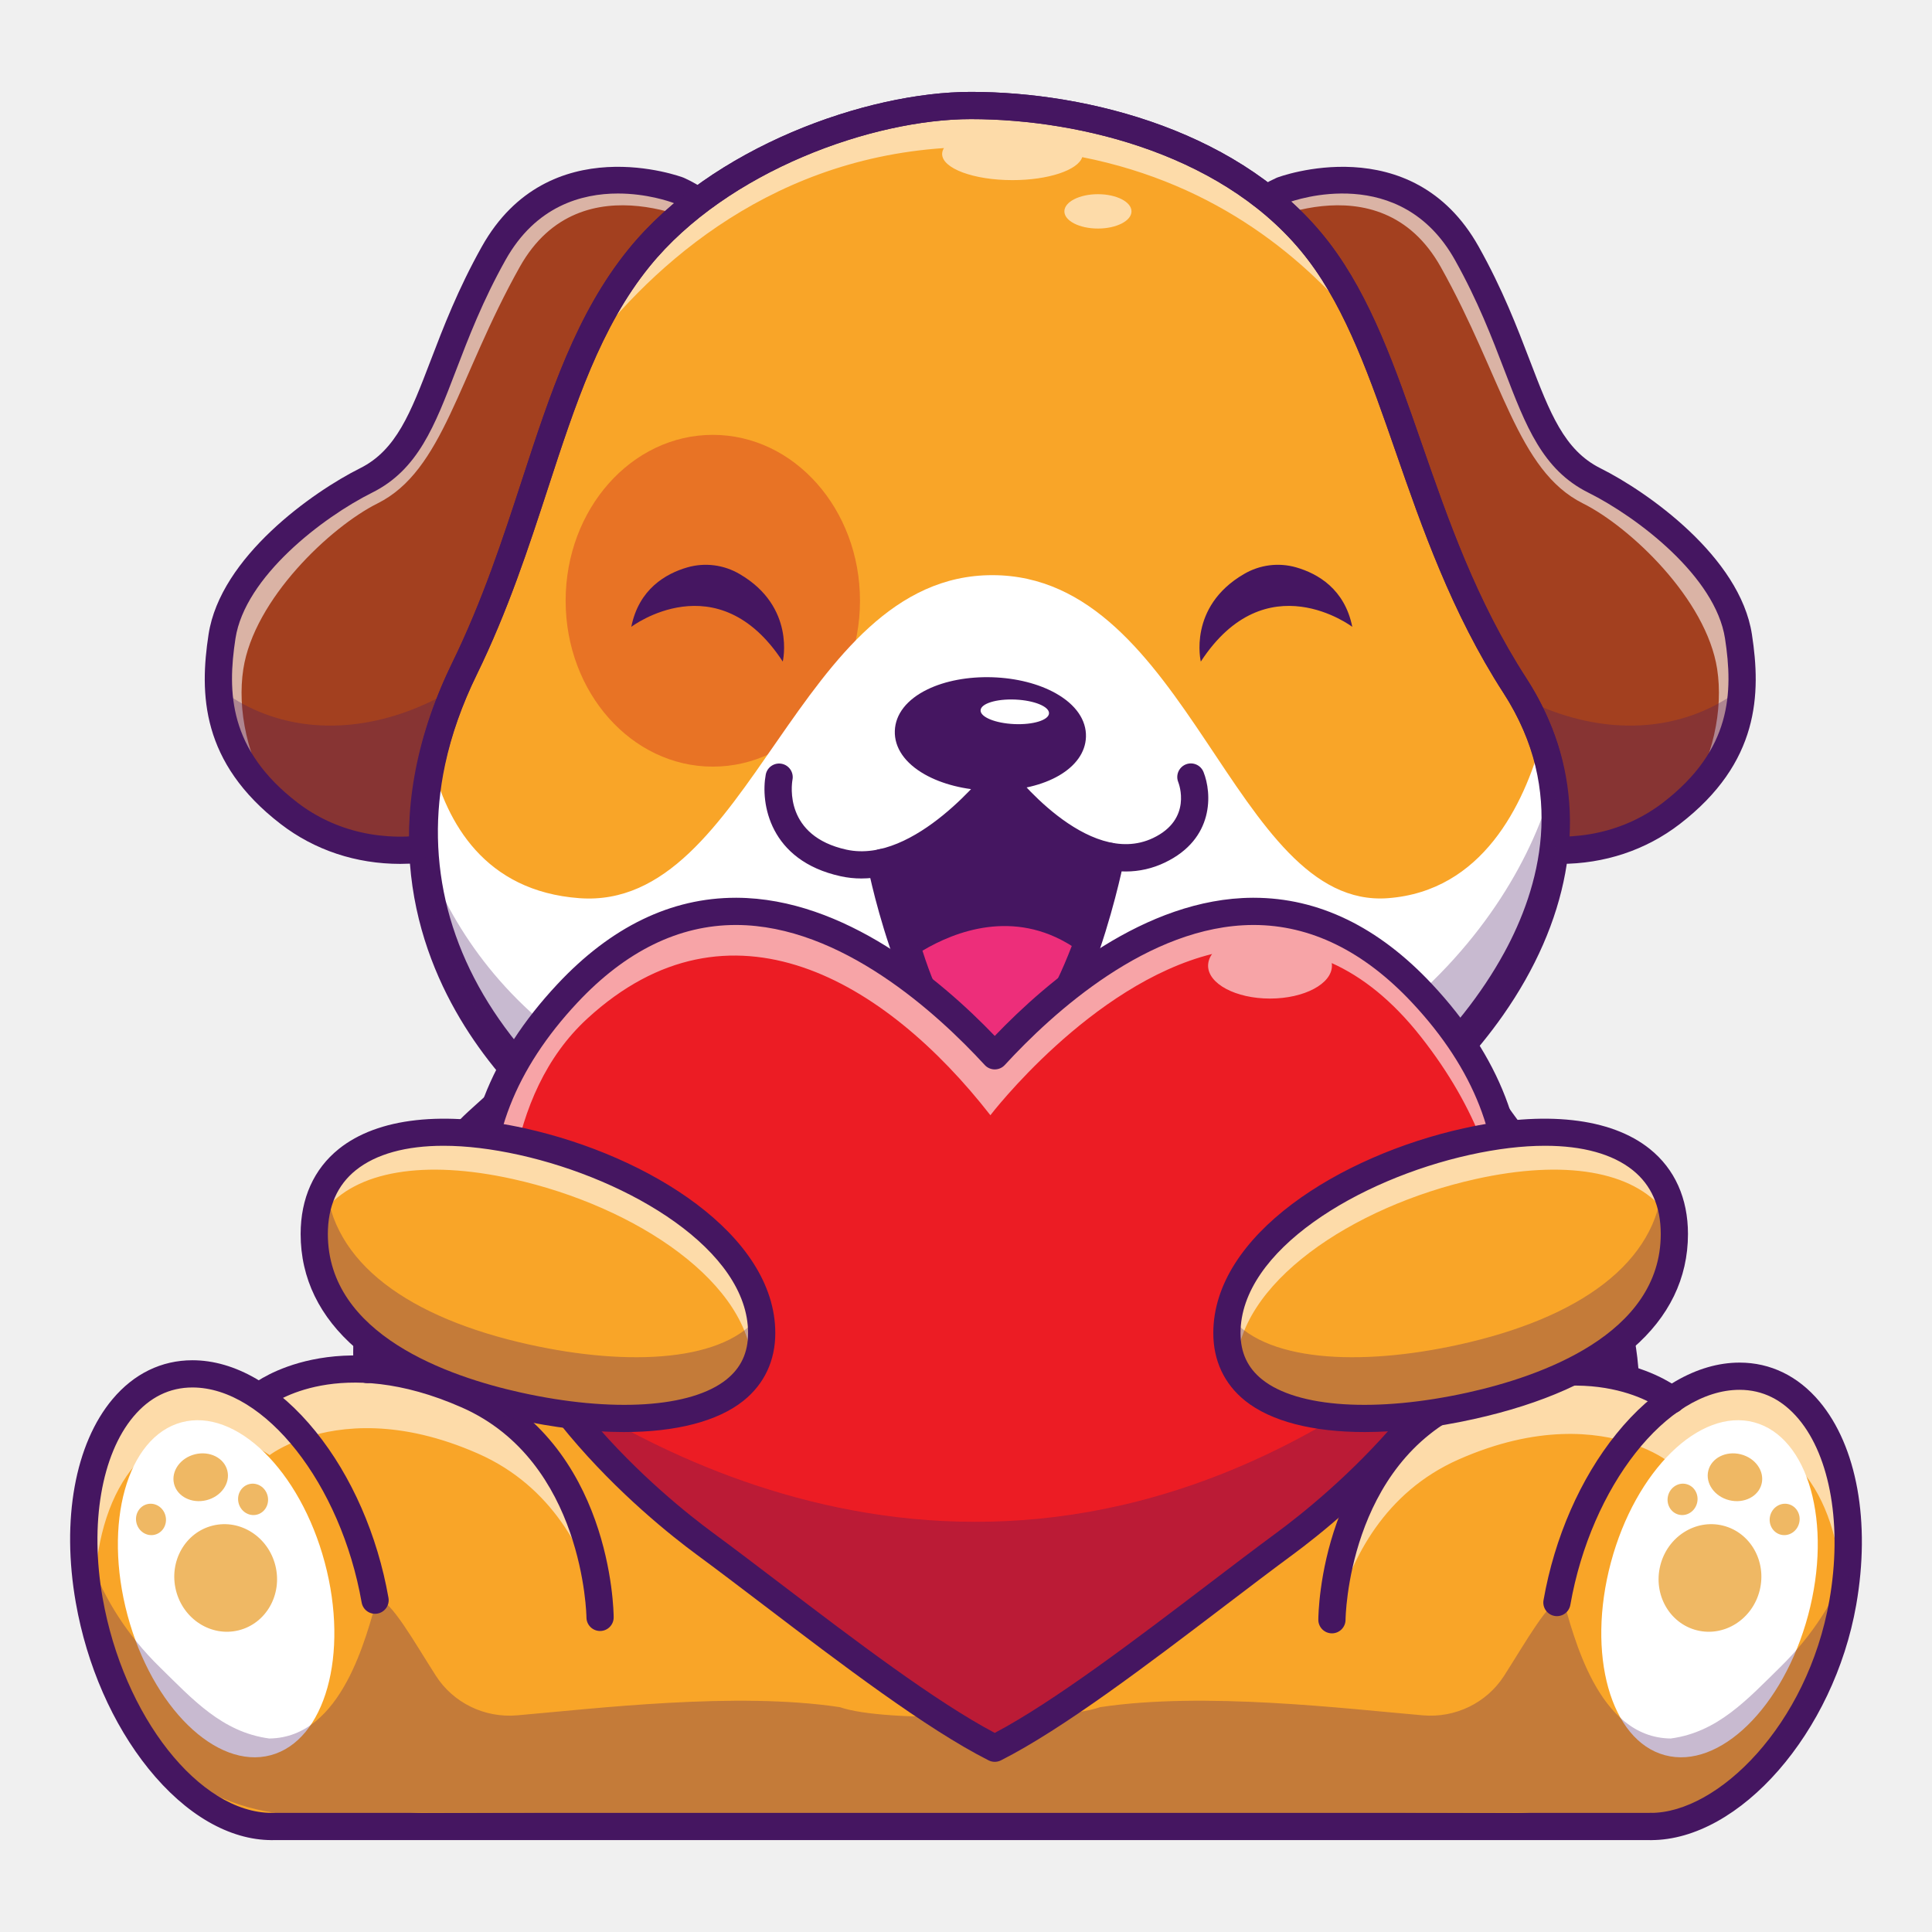
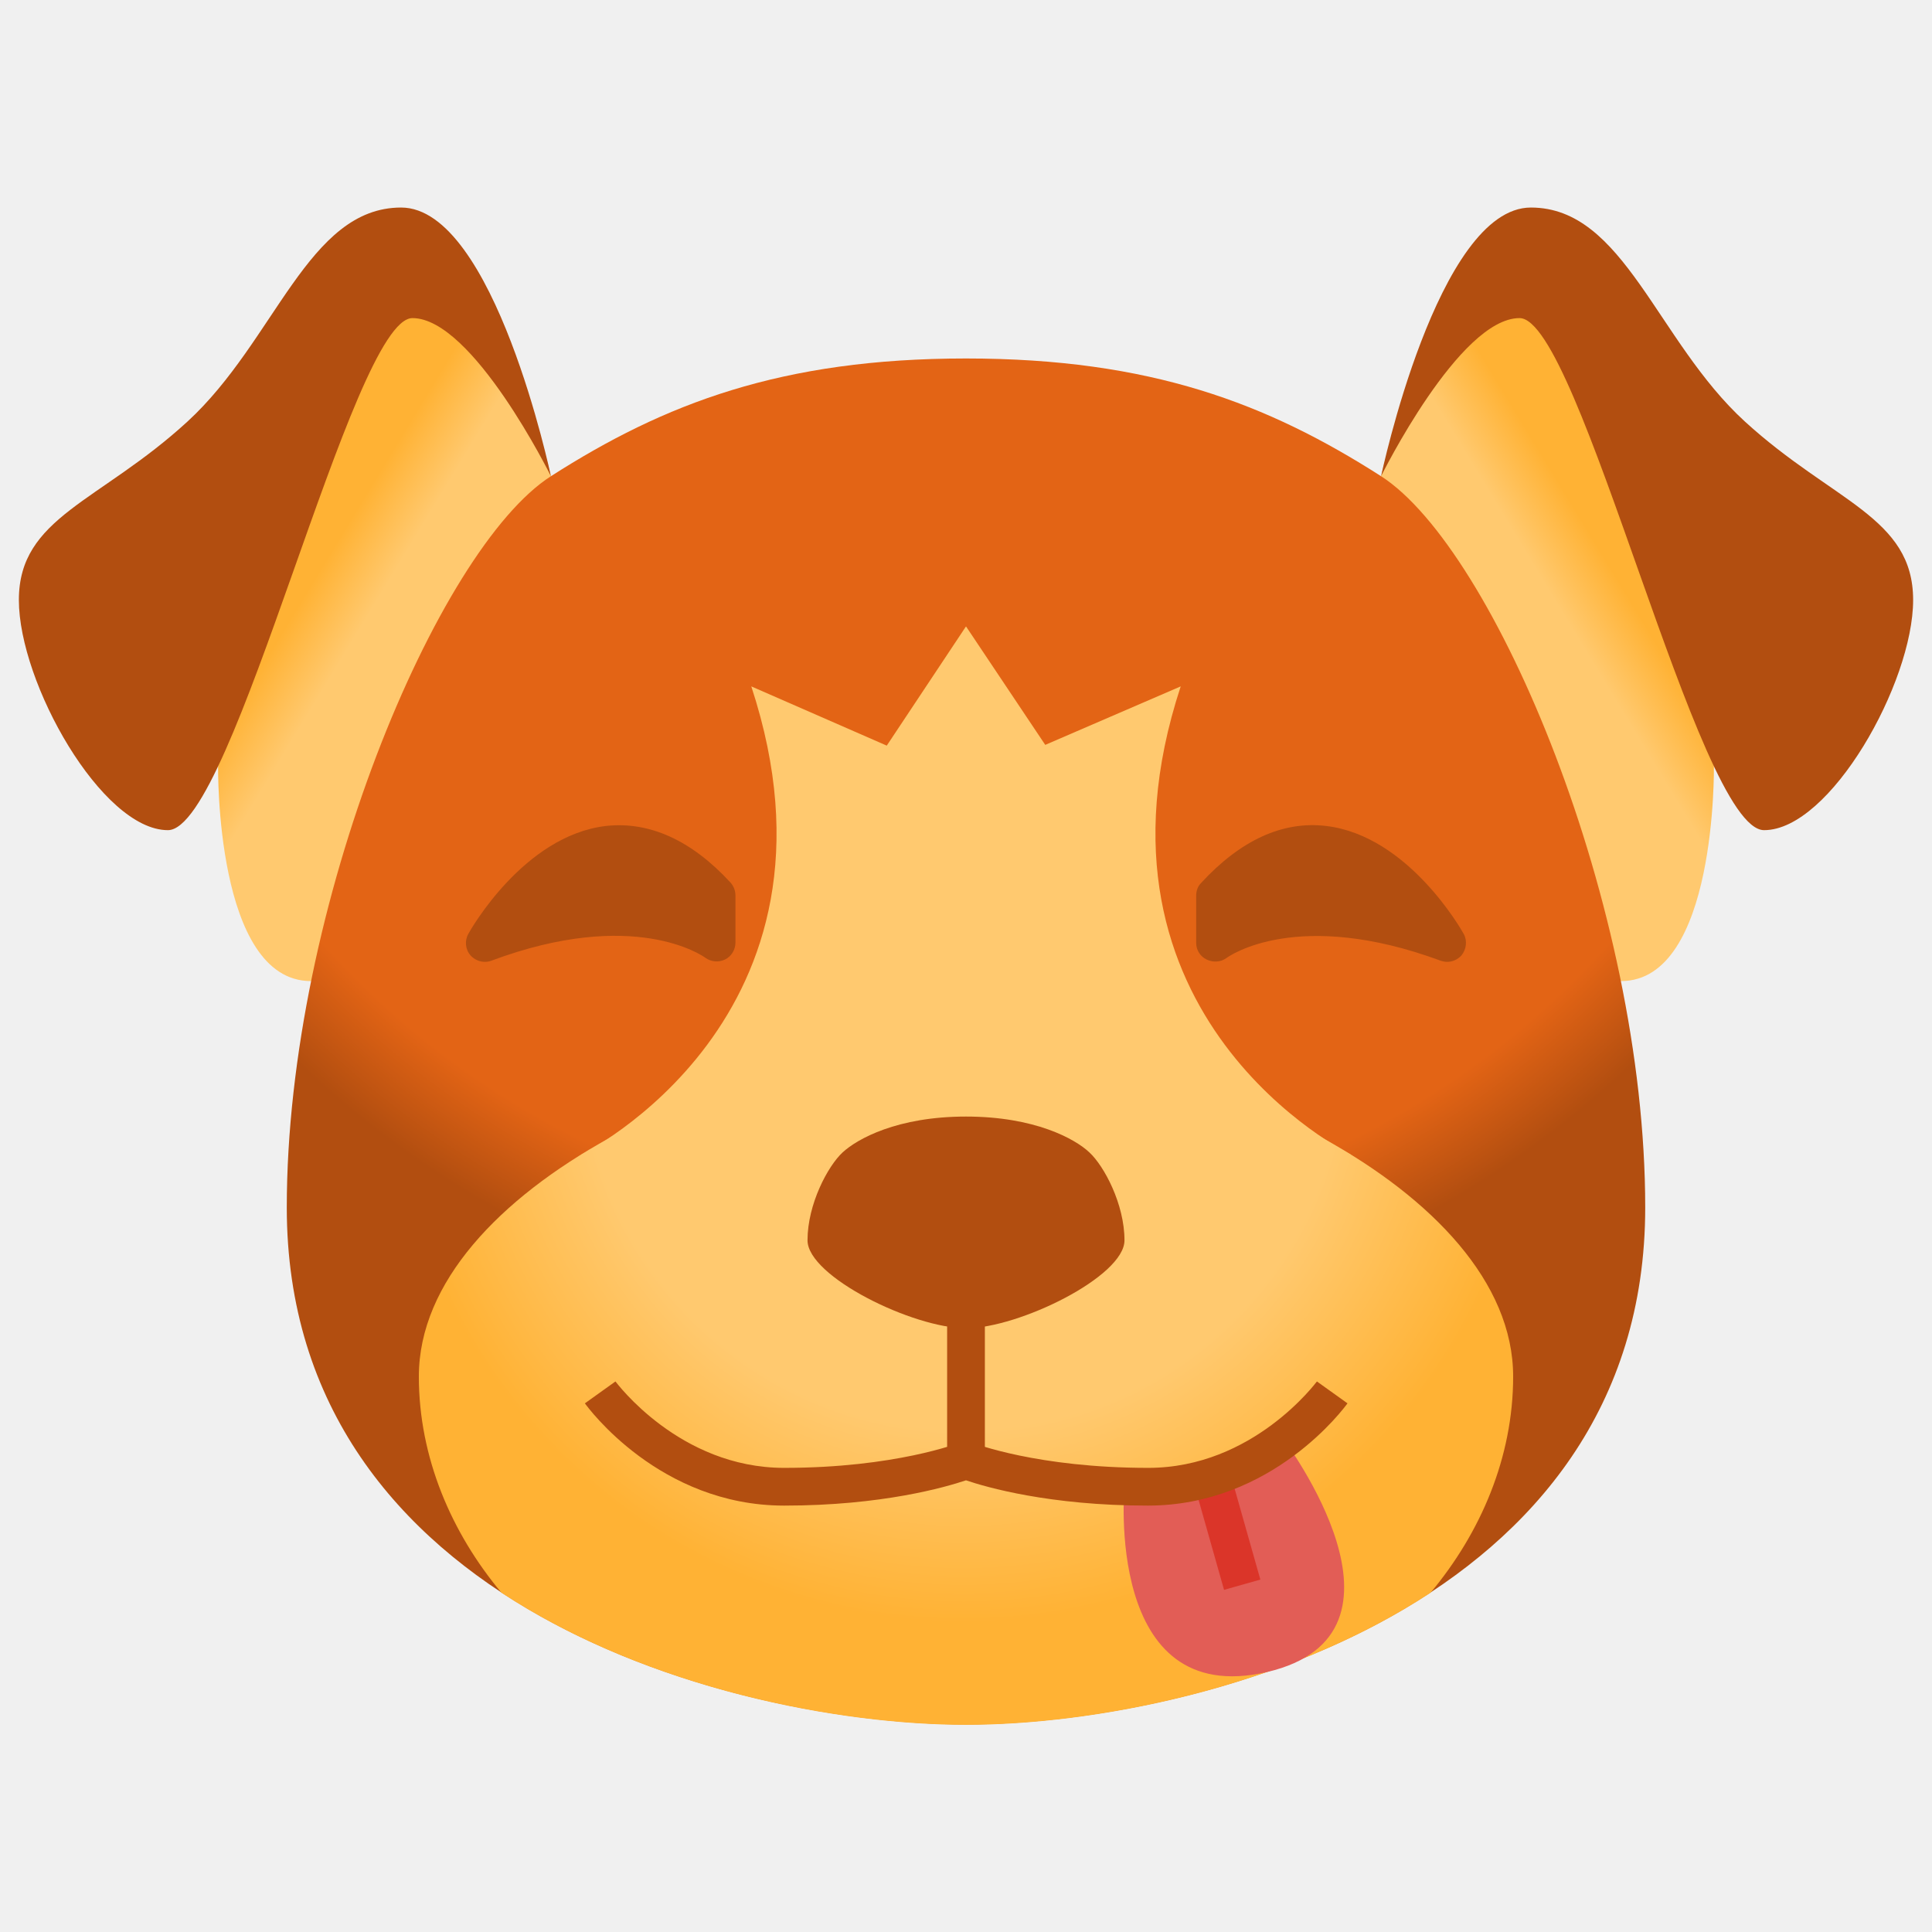
- <svg xmlns="http://www.w3.org/2000/svg" data-name="Layer 1" viewBox="0 0 2800 2800">
-   <path fill="#f9a528" d="M2676.828,2322.506c-31.765,181.15-150.305,328.003-264.704,328.003a125.094,125.094,0,0,1-29.233-3.396.21.21,0,0,1-.171-.058l-869.669-2.762h-.058l-206.469-.633c-.058.058-.115.058-.115,0l-867.251-2.762a123.314,123.314,0,0,1-39.13,6.215c-114.399,0-232.94-146.853-264.704-328.003-31.765-181.15,35.217-328.003,149.615-328.003,34.181,0,68.708,13.12,101.162,36.311,18.3-12.43,70.838-42.296,151.4-40.396-6.214-147.486,56.797-224.135,125.677-322.652,42.123-60.249,150.651-140.984,146.911-256.762-6.732-205.376,21.521-398.092,632.758-398.092,611.294,0,608.244,178.445,606.517,380.656-.344,45.057,62.897,134.251,124.296,222.466,34.008,48.913,85.281,109.105,125.735,182.876l-7.078-4.546,63.233,221.268s99.244,15.662,204.923-16.294c-.863.805-1.784,1.554-2.704,2.301C2653.178,2022.01,2705.657,2158.159,2676.828,2322.506Z" />
-   <ellipse cx="2477.578" cy="2302.557" fill="#fff" rx="249.726" ry="147.944" transform="rotate(-75.001 2477.578 2302.557)" />
-   <ellipse cx="2586.45" cy="2202.078" fill="#efb864" rx="22.814" ry="21.667" transform="rotate(-76.073 2586.45 2202.078)" />
-   <ellipse cx="2514.424" cy="2140.938" fill="#efb864" rx="34.288" ry="39.79" transform="rotate(-76.072 2514.425 2140.938)" />
-   <ellipse cx="2438.497" cy="2173" fill="#efb864" rx="22.814" ry="21.667" transform="rotate(-76.073 2438.497 2173)" />
-   <ellipse cx="2478.227" cy="2286.902" fill="#efb864" rx="78.177" ry="74.25" transform="rotate(-76.072 2478.227 2286.902)" />
-   <ellipse cx="327.705" cy="2302.557" fill="#fff" rx="147.944" ry="249.726" transform="rotate(-14.999 327.705 2302.556)" />
-   <ellipse cx="218.832" cy="2202.078" fill="#efb864" rx="21.667" ry="22.814" transform="rotate(-13.93 218.832 2202.078)" />
-   <ellipse cx="290.858" cy="2140.938" fill="#efb864" rx="39.79" ry="34.288" transform="rotate(-13.928 290.858 2140.938)" />
-   <ellipse cx="366.786" cy="2173" fill="#efb864" rx="21.667" ry="22.814" transform="rotate(-13.929 366.786 2173)" />
-   <ellipse cx="327.055" cy="2286.902" fill="#efb864" rx="74.25" ry="78.177" transform="rotate(-13.927 327.055 2286.902)" />
-   <path fill="#f99b28" d="M2318.097,1832.344a514.386,514.386,0,0,1,21.464,53.689l-16.746-10.243C2317.406,1858.124,2316.428,1843.853,2318.097,1832.344Z" />
-   <path fill="#451661" d="M2344.044,1891.665l-23.315-14.258-.274-.894c-5.068-16.555-6.684-31.533-4.8-44.524l1.191-8.188,3.486,7.503a520.382,520.382,0,0,1,21.567,53.948Zm-19.145-17.488,10.117,6.184c-4.448-12.686-9.536-25.493-15.186-38.24C2319.728,1851.836,2321.427,1862.573,2324.899,1874.177Z" />
-   <path fill="#f99b28" d="M2557.769,1998.245c-4.661,3.856-9.897,7.769-15.594,11.796l-24.744-15.134c3.28-.288,6.503-.403,9.782-.403A124.144,124.144,0,0,1,2557.769,1998.245Z" />
-   <path fill="#451661" d="M2542.272,2012.991l-32.515-19.885,7.456-.654c3.159-.278,6.431-.413,10-.413a127.181,127.181,0,0,1,31.162,3.816l4.712,1.192-3.745,3.098c-4.385,3.626-9.536,7.519-15.747,11.912Zm-16.729-16.011,16.528,10.11c3.794-2.703,7.163-5.212,10.19-7.583a123.315,123.315,0,0,0-25.049-2.537Q2526.364,1996.97,2525.543,1996.98Z" />
-   <path fill="#f99b28" d="M2318.097,1832.344a514.386,514.386,0,0,1,21.464,53.689l-16.746-10.243C2317.406,1858.124,2316.428,1843.853,2318.097,1832.344Z" />
-   <path fill="#451661" d="M2344.044,1891.665l-23.315-14.258-.274-.894c-5.068-16.555-6.684-31.533-4.8-44.524l1.191-8.188,3.486,7.503a520.382,520.382,0,0,1,21.567,53.948Zm-19.145-17.488,10.117,6.184c-4.448-12.686-9.536-25.493-15.186-38.24C2319.728,1851.836,2321.427,1862.573,2324.899,1874.177Z" />
-   <path fill="#f99b28" d="M2557.769,1998.245c-4.661,3.856-9.897,7.769-15.594,11.796l-24.744-15.134c3.28-.288,6.503-.403,9.782-.403A124.144,124.144,0,0,1,2557.769,1998.245Z" />
-   <path fill="#451661" d="M2542.272,2012.991l-32.515-19.885,7.456-.654c3.159-.278,6.431-.413,10-.413a127.181,127.181,0,0,1,31.162,3.816l4.712,1.192-3.745,3.098c-4.385,3.626-9.536,7.519-15.747,11.912Zm-16.729-16.011,16.528,10.11c3.794-2.703,7.163-5.212,10.19-7.583a123.315,123.315,0,0,0-25.049-2.537Q2526.364,1996.97,2525.543,1996.98Z" />
-   <path fill="#fff" d="M869.009 2325.611c-20.832-74.981-68.191-171.252-175.971-218.841-114.11-50.351-199.679-39.879-250.088-23.247-34.123 11.278-52.193 25.377-52.193 25.377-31.016-21.003-63.758-32.8-96.156-32.8-104.788 0-169.756 123.202-155.543 283.118q-5.782-21.925-9.782-44.712c-31.822-181.15 35.16-328.003 149.615-328.003 32.456 0 65.198 11.797 96.214 32.858 0 0 63.472-49.488 177.179-37.117 36.599 3.971 78.434 14.444 125.044 34.987C840.811 2089.334 865.326 2273.648 869.009 2325.611zM1938.097 2333.961c20.832-74.981 68.191-171.252 175.971-218.841 114.11-50.351 199.679-39.879 250.088-23.247 34.123 11.278 52.193 25.377 52.193 25.377 31.016-21.003 63.758-32.8 96.156-32.8 104.788 0 169.756 123.202 155.543 283.118q5.782-21.925 9.782-44.712c31.822-181.15-35.16-328.003-149.615-328.003-32.456 0-65.198 11.797-96.214 32.858 0 0-63.472-49.488-177.179-37.117-36.599 3.971-78.434 14.444-125.044 34.987C1966.294 2097.684 1941.779 2281.999 1938.097 2333.961z" opacity=".6" />
-   <path fill="#fff" d="M2131.166 1585.617s162.756 259.598 125.256 393.389l91.895 17.297S2296.607 1725.952 2131.166 1585.617zM748.747 1571.46s-154.109 285.857-116.609 419.648l-100.543-8.962S504.102 1781.284 748.747 1571.46z" opacity=".6" />
-   <path fill="#451661" d="M2355.534,2016.028a19.724,19.724,0,0,1-19.683-18.721c-7.046-138.264-84.912-240.867-147.476-323.311-13.379-17.634-26.02-34.292-36.997-50.068-20.166-28.992-39.111-53.049-55.83-74.272-34.985-44.419-60.259-76.509-62.788-112.527q-.915-13.125-1.758-26.135c-7.036-107.012-13.115-199.429-85.689-267.358-83.384-78.047-244.971-114.397-508.516-114.397-241.865,0-393.711,31.006-477.866,97.581-76.499,60.515-96.997,147.297-122.949,257.166-7.837,33.179-15.942,67.488-26.211,103.603-22.388,78.77-59.297,111.863-91.86,141.062-16.221,14.543-31.543,28.281-44.653,47.029-6.841,9.783-13.618,19.29-20.269,28.623-60.078,84.275-107.529,150.84-101.084,279.478a19.722,19.722,0,1,1-39.395,1.975c-7.139-142.341,46.382-217.417,108.355-304.351,6.587-9.238,13.296-18.648,20.068-28.333,15.718-22.476,33.472-38.396,50.645-53.791,31.362-28.12,60.981-54.68,80.254-122.478,10.02-35.261,18.023-69.131,25.757-101.885,52.817-223.584,90.977-385.127,639.209-385.127,274.175,0,444.326,39.734,535.469,125.044,83.955,78.584,90.825,183.01,98.101,293.569q.85,12.92,1.743,25.964c1.68,23.909,23.804,51.999,54.424,90.879,17.061,21.655,36.392,46.201,57.227,76.155,10.513,15.107,22.91,31.448,36.04,48.748,62.368,82.185,147.778,194.739,155.444,345.151a19.719,19.719,0,0,1-18.691,20.701C2356.212,2016.018,2355.871,2016.028,2355.534,2016.028Z" />
-   <path fill="#451661" d="M869.66,2363.76a19.721,19.721,0,0,1-19.722-19.612h0c-.015-2.253-3.579-226.211-180.591-304.316-176.909-78.061-274.565-5.588-278.633-2.466a19.726,19.726,0,0,1-24.287-31.089c4.766-3.743,119.028-90.698,318.848-2.534,200.669,88.545,204.062,329.971,204.106,340.205a19.723,19.723,0,0,1-19.634,19.812Z" />
-   <path fill="#451661" d="M393.961 2666.829c-61.411 0-124.873-36.724-178.686-103.408-52.061-64.507-89.507-150.066-105.444-240.911-21.02-119.819-1.089-230.027 53.311-294.807 30.952-36.851 70.967-56.328 115.732-56.328 61.416 0 124.873 36.724 178.686 103.406 52.061 64.509 89.507 150.066 105.444 240.913a19.725 19.725 0 01-38.858 6.816c-30.146-171.865-140.176-311.687-245.273-311.687-33.203 0-61.977 14.214-85.522 42.251-46.299 55.127-63.413 155.757-44.663 262.62 30.146 171.865 140.176 311.687 245.273 311.687a19.724 19.724 0 010 39.448zM1930.338 2367.17h-.088a19.723 19.723 0 01-19.634-19.812c.044-10.234 3.438-251.66 204.106-340.205 199.995-88.245 315.596 2.446 320.425 6.35a19.723 19.723 0 01-24.814 30.664c-4.038-3.196-102.895-78.928-279.683-.925-177.52 78.33-180.581 302.043-180.591 304.292A19.722 19.722 0 011930.338 2367.17z" />
-   <path fill="#451661" d="M2392.672,2666.829a19.724,19.724,0,0,1,0-39.448c96.753,0,226.773-126.606,258.643-308.279,18.75-106.863,1.631-207.493-44.668-262.622-23.545-28.035-52.319-42.248-85.522-42.248-105.093,0-215.122,139.822-245.273,311.687a19.725,19.725,0,0,1-38.858-6.816c15.942-90.847,53.389-176.404,105.444-240.911,53.813-66.685,117.275-103.408,178.686-103.408,44.761,0,84.78,19.477,115.728,56.328,54.404,64.778,74.336,174.985,53.32,294.807C2657.751,2510.71,2521.51,2666.829,2392.672,2666.829Z" />
-   <path fill="#451661" d="M2392.672,2666.829H393.961a19.724,19.724,0,0,1,0-39.448h1998.711a19.724,19.724,0,0,1,0,39.448Z" />
-   <g opacity=".3">
-     <path fill="#6b184e" d="M2115.446,1537.903c-98.573,76.419-164.26,142.318-260.186,182.83-333.239,140.638-641.505,87.525-861.727-.634-117.448-46.898-209.864-103.752-267.697-146.508,18.068-24.572,99.878-112.496,71.067-255.192,46.807,32.214,114.289,167.981,163.71,215.215,165.895,158.553,255.558,145.94,455.766,145.94,233.249,0,274.53-36.956,418.188-108.094,56.693-28.074,182.498-232.649,224.427-267.332C2058.246,1339.575,2020.918,1494.505,2115.446,1537.903Z" />
-     <path fill="#451661" d="M1432.262,1809.746c-173.013,0-324.399-41.223-439.649-87.356-131.802-52.634-224.639-114.578-268.242-146.816l-1.978-1.462,1.455-1.98c1.533-2.085,3.521-4.622,5.859-7.605,24.873-31.743,90.938-116.064,64.775-245.64l-1.206-5.974,5.019,3.454c25.742,17.717,57.769,66.46,88.735,113.596,25.972,39.529,52.827,80.403,75.283,101.868,153.389,146.592,240.127,146.211,412.959,145.381,13.188-.061,26.865-.124,41.103-.124,205.151,0,260.254-28.103,370.039-84.089,14.58-7.436,30.107-15.354,47.056-23.748,33.296-16.489,91.02-95.115,141.943-164.485,34.81-47.412,64.868-88.359,82.007-102.537l4.15-3.433-.112,5.383c-.122,5.723-1.147,14.265-2.446,25.081-6.655,55.378-20.498,170.61,57.461,206.401l3.696,1.697-3.218,2.493c-24.204,18.767-46.274,36.775-67.617,54.19-64.629,52.732-120.444,98.274-193.12,128.962C1706.74,1786.089,1563.293,1809.746,1432.262,1809.746Zm-702.959-236.665c44.214,32.485,135.83,93.091,265.142,144.729,201.675,80.732,514.556,146.377,859.858.652,72.022-30.415,127.583-75.749,191.914-128.242,20.444-16.68,41.548-33.899,64.575-51.824-77.173-39.092-63.364-154.043-56.675-209.724.889-7.38,1.645-13.689,2.065-18.691-17.427,16.841-46.333,56.216-76.792,97.705-51.26,69.822-109.356,148.962-143.731,165.984-16.929,8.384-32.437,16.291-47.002,23.721-110.488,56.345-165.942,84.629-372.28,84.629q-21.343,0-41.079.124c-174.107.845-261.562,1.223-416.392-146.748-22.861-21.851-49.873-62.964-75.996-102.725-28.682-43.655-58.276-88.701-82.383-108.445,23.262,128.228-42.09,211.626-66.939,243.342C731.979,1569.622,730.539,1571.46,729.303,1573.081Z" />
-   </g>
-   <path fill="#451661" d="M2580.21,2415.977c-47.888,46.899-90.519,94.374-158.788,103.58-106.517-1.005-141.141-151.152-156.558-203.172-20.426,3.354-52.43,61.475-84.986,112.268-25.182,39.289-70.563,61.404-117.544,57.37-112.881-9.691-317.509-34.668-468.027-11.85-32.791,11.432-105.813,15.329-185.154,13.881v-.119c-1.124.025-2.233.037-3.356.06-1.122-.023-2.231-.035-3.355-.06v.119c-79.341,1.448-152.363-2.449-185.154-13.881-150.518-22.818-355.146,2.159-468.027,11.85-46.981,4.033-92.362-18.081-117.544-57.37-32.556-50.793-64.561-108.914-84.986-112.268-15.417,52.02-50.042,202.167-156.558,203.172-68.268-9.206-110.9-56.68-158.788-103.58-47.07-46.093-79.714-98.228-100.446-153.874,7.592,122.57,88.125,248.994,118.375,288.125,89,115.089,294.098,76.706,362.776,76.706,125.437,0,571.247,2.925,790.352,3.679v.023c1.099-.004,2.243-.008,3.355-.011,1.112.004,2.256.008,3.356.011v-.023c219.105-.754,664.914-3.679,790.352-3.679,68.678,0,273.775,38.382,362.774-76.706,30.251-39.131,110.784-165.555,118.376-288.125C2659.925,2317.749,2627.28,2369.883,2580.21,2415.977Z" opacity=".3" />
-   <path fill="#a3401f" d="M1858.063,275.759s177.922-68.876,267.69,91.249c89.768,160.126,89.424,281.605,184.787,329.21,68.18,34.035,193.37,124.607,208.974,226.1,12.041,78.32,11.894,172.413-97.082,256.315-143.441,110.438-377.11,53.194-533.293-196.513C1828.656,885.422,1629.192,378.602,1858.063,275.759Z" />
-   <path fill="#fff" d="M2441.054,1165.324c42.706-64.292,56.442-138.089,47.594-195.663-15.61-101.487-126.36-206.045-194.542-240.089-95.372-47.57-116.354-182.637-206.121-342.764-89.767-160.125-276.783-56.022-276.783-56.022a161.544,161.544,0,0,0-28.023,16.026c16.86-30.015,41.224-53.869,74.898-68.969,0,0,177.913-68.877,267.68,91.249,89.767,160.127,89.443,281.576,184.768,329.192,68.182,34.044,193.384,124.599,208.993,226.085C2530.821,997.971,2531.377,1085.468,2441.054,1165.324Z" opacity=".6" />
-   <path fill="#451661" d="M2524.721,996.94c-1.204,61.975-22.742,128.628-102.273,189.817-143.405,110.425-377.087,53.175-533.276-196.534-59.983-95.881-256.748-595.344-36.546-703.777-10.746,189.539,96.067,448.649,137.569,514.979,156.189,249.708,389.824,306.959,533.275,196.488Q2524.097,997.426,2524.721,996.94Z" opacity=".3" />
-   <path fill="#451661" d="M2261.208,1252.007a323.276,323.276,0,0,1-57.192-5.176c-125.381-22.539-243.144-112.835-331.601-254.25-42.72-68.308-188.154-407.175-126.616-609.839,18.233-60.056,53.286-102.105,104.18-124.973q.476-.212.967-.403c1.934-.75,195-73.052,292.012,99.998,34.624,61.76,55.762,116.96,74.404,165.662,28.755,75.098,49.526,129.358,101.987,155.547,68.423,34.155,202.393,128.428,219.658,240.75,13.223,85.979,11.138,185.879-104.541,274.939C2385.153,1232.229,2325.08,1252.007,2261.208,1252.007Zm-395.591-958.015c-40.308,18.291-67.158,51.077-82.075,100.21-53.726,176.943,75.649,502.844,122.319,577.461,81.279,129.951,192.5,216.096,305.132,236.343,73.696,13.247,144.507-2.734,199.409-45,99.141-76.331,101.66-159.348,89.619-237.688-13.745-89.377-126.113-175.422-198.291-211.453-66.191-33.042-90.469-96.453-121.206-176.736-18.169-47.444-38.755-101.218-71.978-160.474C2029.782,236.152,1877.086,289.714,1865.617,293.992Z" />
-   <path fill="#a3401f" d="M983.219,275.759s-177.922-68.876-267.689,91.249c-89.768,160.126-89.424,281.605-184.787,329.21-68.18,34.035-193.37,124.607-208.974,226.1-12.041,78.32-11.894,172.413,97.082,256.315,143.441,110.438,377.109,53.194,533.293-196.513C1012.625,885.422,1212.09,378.602,983.219,275.759Z" />
-   <path fill="#fff" d="M400.227,1165.324c-42.706-64.292-56.442-138.089-47.594-195.663,15.61-101.487,126.359-206.045,194.542-240.089,95.372-47.57,116.354-182.637,206.121-342.764,89.767-160.125,276.783-56.022,276.783-56.022a161.543,161.543,0,0,1,28.023,16.026c-16.86-30.015-41.224-53.869-74.898-68.969,0,0-177.913-68.877-267.68,91.249s-89.443,281.576-184.768,329.192c-68.182,34.044-193.384,124.599-208.993,226.085C310.461,997.971,309.905,1085.468,400.227,1165.324Z" opacity=".6" />
-   <path fill="#451661" d="M316.56,996.94c1.204,61.975,22.742,128.628,102.273,189.817,143.405,110.425,377.087,53.175,533.276-196.534,59.983-95.881,256.748-595.344,36.546-703.777,10.746,189.539-96.067,448.649-137.569,514.979-156.189,249.708-389.824,306.959-533.275,196.488Q317.185,997.426,316.56,996.94Z" opacity=".3" />
-   <path fill="#451661" d="M580.075,1252.007c-63.877,0-123.94-19.775-173.257-57.747-115.679-89.06-117.764-188.96-104.541-274.939,17.266-112.322,151.235-206.594,219.658-240.75,52.461-26.189,73.233-80.449,101.987-155.547,18.643-48.701,39.78-103.901,74.404-165.662,97.012-173.054,290.083-100.745,292.012-99.998q.491.19.967.403c50.894,22.869,85.947,64.917,104.18,124.973,61.538,202.663-83.896,541.531-126.616,609.839-88.457,141.416-206.221,231.711-331.601,254.25A323.276,323.276,0,0,1,580.075,1252.007Zm315.454-971.56c-52.5,0-119.048,18.169-162.793,96.206-33.223,59.258-53.809,113.032-71.978,160.476-30.737,80.283-55.015,143.694-121.206,176.736-72.178,36.03-184.546,122.075-198.291,211.453-12.041,78.34-9.521,161.357,89.619,237.688,54.898,42.263,125.708,58.249,199.409,45,112.632-20.247,223.853-106.392,305.132-236.343,46.67-74.617,176.045-400.518,122.319-577.461-14.917-49.133-41.773-81.919-82.075-100.212C970.568,292.09,937.545,280.447,895.529,280.447Z" />
-   <path fill="#f9a528" d="M1433.261,1834.29c-431.466,0-895.771-315.158-807.533-729.995,9.31-43.864,24.827-88.84,47.199-134.65,77.076-157.857,109.453-312.934,165.36-444.388,23.484-55.214,51.09-106.211,87.868-151.558,110.843-136.642,322.708-220.804,480.935-220.804,175.689,0,388.342,59.566,504.095,211.541,26.495,34.739,48.079,74.25,67.255,117.235,66.098,147.99,103.941,336.835,217.053,511.922a389.496,389.496,0,0,1,39.094,78.094C2364.235,1428.577,1877.603,1834.29,1433.261,1834.29Z" />
-   <path fill="#fff" d="M1978.44,481.67c-83.56-105.006-213.301-214.968-409.973-253.923-6.068,18.76-49.053,33.304-101.162,33.304-56.278,0-101.903-16.954-101.903-37.89a15.683,15.683,0,0,1,2.687-8.568c-263.743,17.786-434.616,181.294-529.802,310.665,23.484-55.214,51.09-106.211,87.868-151.558,110.843-136.642,322.708-220.804,480.935-220.804,175.689,0,388.342,59.566,504.095,211.541C1937.679,399.174,1959.264,438.685,1978.44,481.67Z" opacity=".6" />
-   <ellipse cx="1591.21" cy="306.327" fill="#fff" opacity=".6" rx="48.635" ry="24.897" />
-   <ellipse cx="1033.061" cy="870.644" fill="#e87325" rx="213.296" ry="240.421" />
-   <path fill="#fff" d="M1433.261,1834.29c-383.108,0-792.109-248.458-817.214-594.603a482.702,482.702,0,0,1,9.681-135.392c21.631,87.683,76.566,187.27,213.949,197.414,250.125,18.435,313.768-468.428,598.632-468.151,284.865.232,349.387,485.057,573.249,468.151,136.828-10.329,196.95-135.113,223.028-230.023a349.951,349.951,0,0,1,16.397,62.254C2308.142,1474.11,1851.942,1834.29,1433.261,1834.29Z" />
-   <path fill="#451661" d="M1407.091,1854.014c-301.787,0-596.626-147.402-733.662-366.794-70.449-112.778-130.791-295.62-18.228-526.211,44.38-90.918,73.589-180.4,101.831-266.938,40.234-123.269,78.237-239.702,153.789-332.812,120.21-148.147,345.41-228.086,496.269-228.086,170.503,0,396.592,57.61,519.795,219.294,60.024,78.769,95.498,180.925,133.052,289.077,39.082,112.556,79.497,228.945,152.1,341.345,81.475,126.126,82.495,270.005,2.949,416.087C2076.046,1654.136,1721.173,1854.014,1407.091,1854.014Zm0-1681.394c-141.748,0-353.115,74.824-465.635,213.491-70.952,87.441-107.852,200.5-146.924,320.198C765.871,794.126,736.232,884.934,690.651,978.313c-82.822,169.663-77.207,338.413,16.235,488.008,130.107,208.296,411.499,348.245,700.205,348.245,300.942,0,640.596-190.835,773.252-434.456,50.356-92.476,90.981-232.744-1.44-375.815v-.003c-75.181-116.384-118.237-240.395-156.231-349.81-36.489-105.09-70.957-204.353-127.163-278.108C1781.037,226.145,1568.151,172.62,1407.091,172.62Z" />
-   <path fill="#451661" d="M675.143,970.742l-4.434-2.163c44.907-91.995,74.302-182.058,102.73-269.155,39.727-121.707,77.246-236.663,150.786-327.293,116.846-144.001,335.991-221.702,482.866-221.702v4.932c-145.737,0-363.154,77.061-479.038,219.875-72.964,89.922-110.347,204.458-149.927,325.718C749.65,788.21,720.202,878.44,675.143,970.742Z" />
-   <path fill="#451661" d="M1433.258,1854.014c-277.993,0-558.452-124.543-714.507-317.285-106.299-131.287-145.137-282.239-112.314-436.538,9.805-46.184,26.211-93.02,48.765-139.199,44.385-90.908,73.594-180.386,101.836-266.919,40.239-123.262,78.242-239.688,153.799-332.803,120.186-148.154,345.386-228.098,496.255-228.098,170.527,0,396.626,57.615,519.78,219.314,60.02,78.74,95.488,180.881,133.042,289.019,39.092,112.566,79.517,228.965,152.148,341.384a410.988,410.988,0,0,1,41.06,82.056c46.23,127.256,19.668,271.575-74.785,406.382-74.448,106.255-188.467,202.969-321.055,272.329C1719.269,1815.852,1572.648,1854.014,1433.258,1854.014Zm-26.167-1681.394c-141.763,0-353.125,74.829-465.62,213.506-70.962,87.444-107.861,200.496-146.934,320.188-28.662,87.812-58.301,178.616-103.887,271.985-21.143,43.286-36.494,87.053-45.63,130.093-30.259,142.266,5.835,281.794,104.385,403.513,146.577,181.03,421.392,302.661,683.853,302.661,264.463,0,564.229-153.872,712.773-365.877,61.445-87.698,123.472-223.123,70.015-370.269a371.202,371.202,0,0,0-37.124-74.133c-75.2-116.394-118.271-240.417-156.269-349.841-36.489-105.076-70.957-204.324-127.158-278.054C1781.066,226.15,1568.17,172.62,1407.091,172.62Z" />
-   <ellipse cx="1435.345" cy="1063.654" fill="#451661" rx="62.44" ry="118.85" transform="rotate(-88.217 1435.345 1063.654)" />
-   <path fill="#451661" d="M1440.91,1145.906q-4.028,0-8.125-.127c-34.863-1.087-67.725-9.412-92.524-23.442-28.76-16.272-44.18-38.643-43.418-62.996.752-24.348,17.534-45.718,47.251-60.171,25.63-12.461,58.994-18.716,93.809-17.642,34.868,1.086,67.73,9.412,92.529,23.442,28.76,16.272,44.18,38.642,43.418,62.996C1572.443,1113.162,1515.866,1145.906,1440.91,1145.906Zm-10.591-125.049c-25.918,0-50.767,4.934-68.975,13.789-15.43,7.505-24.805,17.195-25.078,25.923-.269,8.73,8.481,18.984,23.418,27.434,19.058,10.781,46.152,17.471,74.331,18.347,60.449,1.933,99.868-22.202,100.41-39.614.269-8.728-8.486-18.982-23.418-27.432-19.058-10.781-46.152-17.471-74.336-18.347C1434.552,1020.891,1432.428,1020.857,1430.319,1020.857Z" />
-   <ellipse cx="1470.72" cy="1031.632" fill="#fff" rx="17.786" ry="49.634" transform="rotate(-87.464 1470.72 1031.632)" />
-   <path fill="#451661" d="M1248.395,1273.152a139.615,139.615,0,0,1-30.034-3.223c-103.599-22.705-116.318-106.353-108.569-147.412a19.724,19.724,0,0,1,38.779,7.227c-1.489,8.418-11.748,81.931,78.237,101.655,98.999,21.685,205.215-115.784,206.279-117.175a19.734,19.734,0,0,1,15.684-7.769c.029,0,.059,0,.088.003a19.722,19.722,0,0,1,15.703,7.893c1.094,1.448,110.928,145.654,206.567,100.171,57.197-27.214,37.353-78.845,36.48-81.028a19.724,19.724,0,1,1,36.631-14.639c12.144,30.391,16.03,96.941-56.167,131.287a130.295,130.295,0,0,1-56.587,12.883c-79.785.01-151.899-70.806-182.778-105.947C1415.763,1194.392,1335.861,1273.152,1248.395,1273.152Z" />
-   <path fill="#451661" d="M1443.346,1560.991c-116.397,0-177.857-275.447-184.478-306.856a19.722,19.722,0,0,1,38.594-8.145c22.51,106.536,82.017,275.552,145.884,275.552,63.794,0,123.32-174.551,145.855-284.578a19.722,19.722,0,0,1,38.642,7.908c-.64,3.127-15.996,77.495-44.546,153.181C1542.511,1506.172,1495.426,1560.991,1443.346,1560.991Z" />
-   <path fill="#451661" d="M1608.519,1248.442s-61.42,300.336-165.175,300.336c-102.968,0-164.249-286.764-165.175-291.164v-.046c91.619-20.057,170.594-123.904,170.594-123.904S1522.643,1232.322,1608.519,1248.442Z" />
-   <path fill="#451661" d="M1443.346,1568.501c-116.411,0-177.852-275.415-184.473-306.819a19.774,19.774,0,0,1,15.078-23.384c83.56-18.294,158.364-115.596,159.111-116.575a19.715,19.715,0,0,1,15.698-7.786h.073a19.726,19.726,0,0,1,15.713,7.9c.689.916,70.435,92.732,147.607,107.219a19.713,19.713,0,0,1,15.684,23.337c-.64,3.127-15.996,77.493-44.546,153.176C1542.511,1513.684,1495.426,1568.501,1443.346,1568.501Zm-141.86-296.946c24.971,106.499,81.416,257.498,141.86,257.498,60.347,0,116.865-156.182,141.875-266.194-60.454-19.126-111.777-70.215-136.524-98.32C1422.584,1194.092,1366.886,1249.795,1301.486,1271.555Z" />
-   <path fill="#ed2e7a" d="M1553.288,1370.943c-26.266,68.525-67.272,147.475-116.23,145.413-46.228-1.977-79.376-73.044-100.158-138.532C1384.565,1349.483,1469.011,1317.454,1553.288,1370.943Z" />
-   <path fill="#451661" d="M1433.261,1834.29c-383.108,0-792.109-248.458-817.214-594.603,76.937,204.547,284.557,430.749,817.091,430.749,527.461-20.291,763.699-329.216,817.846-536.496C2308.142,1474.11,1851.942,1834.29,1433.261,1834.29Z" opacity=".3" />
-   <path fill="#451661" d="M914.912 908.461s124.887-94.625 219.532 50.334c0 0 19.031-79.35-62.481-126.813a96.685 96.685 0 00-75.935-9.657C964.959 831.344 925.94 853.608 914.912 908.461zM1959.833 908.461s-124.887-94.625-219.532 50.334c0 0-19.031-79.35 62.481-126.813a96.685 96.685 0 0175.935-9.657C1909.786 831.344 1948.805 853.608 1959.833 908.461z" />
-   <path fill="#ec1c24" d="M2180.197,1799.052a458.028,458.028,0,0,1-29.978,97.303c-66.901,156.54-209.807,282.085-289.58,340.856-124.402,91.629-303.511,237.498-420.206,296.439-116.78-58.941-295.889-204.81-420.291-296.439-61.566-45.349-160.732-130.541-233.561-238.98a647.692,647.692,0,0,1-46.28-80.324c-67.79-141.085-76.852-309.734,80.62-478.045,240.377-257.061,502.9-36.541,619.511,90.274,116.442-126.815,378.964-347.334,619.384-90.274C2175.117,1563.077,2201.157,1686.463,2180.197,1799.052Z" />
-   <path fill="#451661" d="M2150.219,1896.354c-66.901,156.54-209.807,282.085-289.58,340.856-124.402,91.629-303.511,237.498-420.206,296.439-116.78-58.941-295.889-204.81-420.291-296.439-61.566-45.349-160.732-130.541-233.561-238.98C1035.555,2167.981,1570.171,2408.528,2150.219,1896.354Z" opacity=".3" />
-   <path fill="#fff" d="M2180.197,1799.052c-5.674-90.825-38.701-191.895-120.676-296.143-41.792-53.224-85.49-87.394-129.525-107.168a19.307,19.307,0,0,1,.339,3.811c0,26.294-40.183,47.635-89.766,47.635-49.541,0-89.724-21.341-89.724-47.635a28.759,28.759,0,0,1,5.886-16.979c-176.102,43.782-321.38,233.688-321.38,233.688-152.686-195.749-377.991-329.255-584.071-140.153-120.464,110.556-126.646,301.901-110.979,441.8-67.79-141.085-76.852-309.734,80.62-478.045,240.377-257.061,502.9-36.541,619.511,90.274,116.442-126.815,378.964-347.334,619.384-90.274C2175.117,1563.077,2201.157,1686.463,2180.197,1799.052Z" opacity=".6" />
-   <path fill="#451661" d="M1441.686,2553.379a19.7,19.7,0,0,1-8.887-2.117c-90.083-45.459-214.834-140.41-324.902-224.185-35.054-26.682-68.169-51.885-98.198-74.004-72.378-53.32-310.259-246.089-332.544-488.018-11.074-120.242,32.881-234.189,130.644-338.684,77.73-83.123,164.727-125.269,258.574-125.269.444,0,.874,0,1.318.002,155.85.654,296.279,119.292,373.984,200.23,77.578-80.911,217.827-199.507,373.735-200.23.483-.002.967-.002,1.455-.002,93.857,0,180.859,42.141,258.623,125.271,97.769,104.492,141.724,218.442,130.649,338.684-22.29,241.934-260.171,434.697-332.544,488.013l-.005.003c-30.054,22.136-63.198,47.363-98.281,74.07-110.029,83.748-234.732,178.669-324.731,224.119A19.735,19.735,0,0,1,1441.686,2553.379Zm-375.293-1212.83c-82.505,0-159.805,37.934-229.785,112.771-89.741,95.915-130.171,199.58-120.171,308.118,20.776,225.564,247.622,409.021,316.655,459.875,30.283,22.302,63.516,47.595,98.696,74.375,105.058,79.963,223.657,170.232,309.892,215.767,86.162-45.525,204.722-135.767,309.736-215.701,35.21-26.804,68.472-52.121,98.784-74.443l-.005.002c69.033-50.855,295.879-234.307,316.66-459.873,10-108.538-30.435-212.205-120.176-308.115-70-74.834-147.329-112.776-229.839-112.776-.42,0-.83.002-1.25.002-151.206.701-290.063,127.449-359.38,202.937a19.714,19.714,0,0,1-14.521,6.384h-.005a19.73,19.73,0,0,1-14.521-6.375c-69.438-75.522-208.496-202.312-359.639-202.947C1067.15,1340.552,1066.769,1340.549,1066.393,1340.549Zm795.503,896.643h0Z" />
-   <path fill="#f9a528" d="M2426.611,1788.412c0,125.45-115.83,209.327-294.9,248.978-179.071,39.651-353.572,20.061-353.572-105.388,0-125.45,168.325-237.868,347.396-277.519C2304.605,1614.832,2426.611,1662.963,2426.611,1788.412Z" />
-   <path fill="#fff" d="M2412.158,1754.986c-45.772-58.009-144.853-74.734-273.278-46.28-179.066,39.632-347.377,152.051-347.377,277.511a116.674,116.674,0,0,0,3.345,28.413c-15.709-18.038-24.516-40.861-24.516-69.061,0-125.418,168.311-237.838,347.377-277.512C2272.343,1633.845,2384.423,1665.05,2412.158,1754.986Z" opacity=".6" />
-   <path fill="#451661" d="M2426.59,1783.063c0,125.461-115.806,209.341-294.872,248.974-179.066,39.674-353.559,20.07-353.559-105.391a140.354,140.354,0,0,1,1.778-22.314c49.287,69.695,190.838,76.259,335.352,44.249,173.096-38.32,287.082-117.966,294.492-236.567C2420.747,1731.913,2426.59,1755.667,2426.59,1783.063Z" opacity=".3" />
-   <path fill="#451661" d="M1977.98,2075.432c-75.186,0-136.089-15.393-173.521-45.44-30.122-24.182-46.045-58.069-46.045-97.991,0-142.085,182.539-256.848,362.856-296.777,117.5-26.013,213.296-15.386,269.751,29.934,36.187,29.05,55.312,71.672,55.312,123.254,0,128.657-110.22,223.918-310.361,268.235C2079.142,2069.233,2025.685,2075.432,1977.98,2075.432Zm261.284-414.885c-32.861,0-69.624,4.37-109.468,13.193-160.913,35.632-331.938,138.257-331.938,258.262,0,28.332,10.239,50.325,31.299,67.231,51.157,41.069,165.454,48.318,298.291,18.899,104.36-23.108,279.443-83.679,279.443-229.719,0-39.766-13.648-70.886-40.566-92.493C2337.096,1672.456,2293.493,1660.547,2239.264,1660.547Z" />
-   <path fill="#f9a528" d="M455.426,1788.412c0,125.45,115.83,209.327,294.9,248.978,179.071,39.651,353.572,20.061,353.572-105.388,0-125.45-168.325-237.868-347.396-277.519C577.431,1614.832,455.426,1662.963,455.426,1788.412Z" />
-   <path fill="#fff" d="M469.879,1754.986c45.772-58.009,144.853-74.734,273.278-46.28,179.066,39.632,347.377,152.051,347.377,277.511a116.674,116.674,0,0,1-3.345,28.413c15.709-18.038,24.516-40.861,24.516-69.061,0-125.418-168.311-237.838-347.377-277.512C609.693,1633.845,497.613,1665.05,469.879,1754.986Z" opacity=".6" />
-   <path fill="#451661" d="M455.446,1783.063c0,125.461,115.806,209.341,294.872,248.974,179.066,39.674,353.559,20.07,353.559-105.391a140.354,140.354,0,0,0-1.778-22.314c-49.287,69.695-190.838,76.259-335.352,44.249-173.096-38.32-287.082-117.966-294.492-236.567C461.289,1731.913,455.446,1755.667,455.446,1783.063Z" opacity=".3" />
-   <path fill="#451661" d="M904.054,2075.432c-47.71,0-101.152-6.199-157.993-18.784-200.137-44.316-310.356-139.578-310.356-268.235,0-51.582,19.126-94.204,55.312-123.254,56.46-45.32,152.266-55.945,269.746-29.934,180.317,39.929,362.856,154.692,362.856,296.777,0,39.922-15.923,73.809-46.045,97.991C1040.148,2060.037,979.23,2075.432,904.054,2075.432ZM642.775,1660.547c-54.238,0-97.832,11.907-127.061,35.371-26.919,21.609-40.566,52.73-40.566,92.495,0,146.038,175.078,206.611,279.438,229.719,132.837,29.419,247.139,22.173,298.291-18.899,21.06-16.907,31.299-38.899,31.299-67.231,0-120.005-171.025-222.629-331.938-258.262C712.404,1664.919,675.631,1660.547,642.775,1660.547Z" />
+ <svg xmlns="http://www.w3.org/2000/svg" enable-background="new 0 0 512 512" viewBox="0 0 512 512">
+   <linearGradient id="a" x1="-2212.95" x2="-2169.279" y1="183.301" y2="156.815" gradientTransform="matrix(-1 0 0 1 -2088 0)" gradientUnits="userSpaceOnUse">
+     <stop offset=".663" stop-color="#ffc96f" />
+     <stop offset="1" stop-color="#ffb234" />
+   </linearGradient>
+   <path fill="url(#a)" d="M82.4,260c-25.4,0-24.6-56.9-24.6-56.9C53,140,77.5,70,105.5,70s40.5,56.2,40.5,56.2S146.4,260,82.4,260z" />
+   <linearGradient id="b" x1="387.05" x2="430.721" y1="183.301" y2="156.815" gradientUnits="userSpaceOnUse">
+     <stop offset=".663" stop-color="#ffc96f" />
+     <stop offset="1" stop-color="#ffb234" />
+   </linearGradient>
+   <path fill="url(#b)" d="M429.6,260c25.4,0,24.6-56.9,24.6-56.9C459,140,434.5,70,406.5,70S366,126.2,366,126.2S365.6,260,429.6,260z" />
+   <radialGradient id="c" cx="256" cy="97" r="255.905" gradientUnits="userSpaceOnUse">
+     <stop offset=".894" stop-color="#e36415" />
+     <stop offset="1" stop-color="#b24e10" />
+   </radialGradient>
+   <path fill="url(#c)" d="M436,320c0,106-119,137-180,137S76,426,76,320c0-80,40-174.6,70-193.8C176,107,207,95,256,95s80,12,110,31.2C396,145.5,436,240,436,320z" />
+   <path fill="#ffc96f" d="M358,306c0,0-74-36.2-45.1-124.1L277,197.4L256,166l0,0l-21,31.6l-35.9-15.7C228,269.8,154,306,154,306" />
+   <radialGradient id="d" cx="255.333" cy="277.833" r="152.19" gradientUnits="userSpaceOnUse">
+     <stop offset=".663" stop-color="#ffc96f" />
+     <stop offset="1" stop-color="#ffb234" />
+   </radialGradient>
+   <path fill="url(#d)" d="M401,364.8c0-50-86-88.8-145-88.8s-145,38.8-145,88.8c0,21.4,8.6,41.4,21.9,57.3c39.1,25.7,89.8,35,123.1,35s84-9.3,123.1-35C392.4,406.2,401,386.2,401,364.8z" />
+   <path fill="#b24e10" d="M146 126.2c0 0-15-71.2-39.7-71.2S73 90.3 49.7 111.7 5 137 5 159s22 61 39.5 61S93.3 84.3 109.3 84.3 146 126.2 146 126.2zM366 126.2c0 0 15-71.2 39.7-71.2 24.7 0 33.3 35.3 56.7 56.7C485.7 133 507 137 507 159s-22 61-39.5 61S418.7 84.3 402.7 84.3 366 126.2 366 126.2z" />
+   <rect width="10" height="42" x="251" y="345" fill="#b24e10" />
+   <path fill="#b24e10" d="M387.9 247.5c-.6-1.1-14.7-26-36.4-28.6-11.5-1.4-22.7 3.7-33.2 15.1-.9.9-1.3 2.1-1.3 3.4v12.5c0 1.9 1.1 3.6 2.8 4.4s3.7.7 5.2-.4c.8-.6 18.9-13.3 56.8.7.6.2 1.2.3 1.7.3 1.4 0 2.8-.6 3.8-1.7C388.6 251.6 388.9 249.3 387.9 247.5zM160.5 218.9c-21.7 2.6-35.8 27.5-36.4 28.6-1 1.8-.8 4.1.6 5.7 1 1.1 2.4 1.7 3.8 1.7.6 0 1.2-.1 1.7-.3 37.8-14.1 56-1.3 56.7-.8 1.5 1.1 3.5 1.3 5.2.5 1.7-.8 2.8-2.6 2.8-4.5v-12.5c0-1.3-.5-2.5-1.3-3.4C183.2 222.6 172 217.6 160.5 218.9z" />
+   <path fill="#e25d56" d="M335.8,443.1c-43.3,10-37.8-49.2-37.8-49.2c2,0.1,4.1,0.1,6.3,0.1c15.4,0,27.6-6.3,35.9-12.5C340.2,381.5,379,433,335.8,443.1z" />
+   <rect width="29.7" height="10" x="310.3" y="400.7" fill="#db3529" transform="rotate(74.193 325.166 405.69)" />
+   <path fill="#b24e10" d="M304.2 399c-26.1 0-42.9-4.9-48.2-6.7-5.4 1.8-22.2 6.7-48.2 6.7-33 0-52-26-52.8-27.1l8.1-5.8c.2.2 16.9 22.9 44.7 22.9 29.5 0 46.2-6.6 46.4-6.6 1.2-.5 2.5-.5 3.7 0 .2.1 17.1 6.6 46.4 6.6 27.8 0 44.5-22.7 44.7-22.9l8.1 5.8C356.3 373 337.3 399 304.2 399zM298 328.7c0 9.6-28 23.3-42 23.3s-42-13.7-42-23.3c0-9.6 5.4-19.7 9.3-23.3 3.9-3.6 14.5-9.5 32.7-9.5s28.9 5.9 32.7 9.5C292.6 309 298 319.1 298 328.7z" />
</svg>
